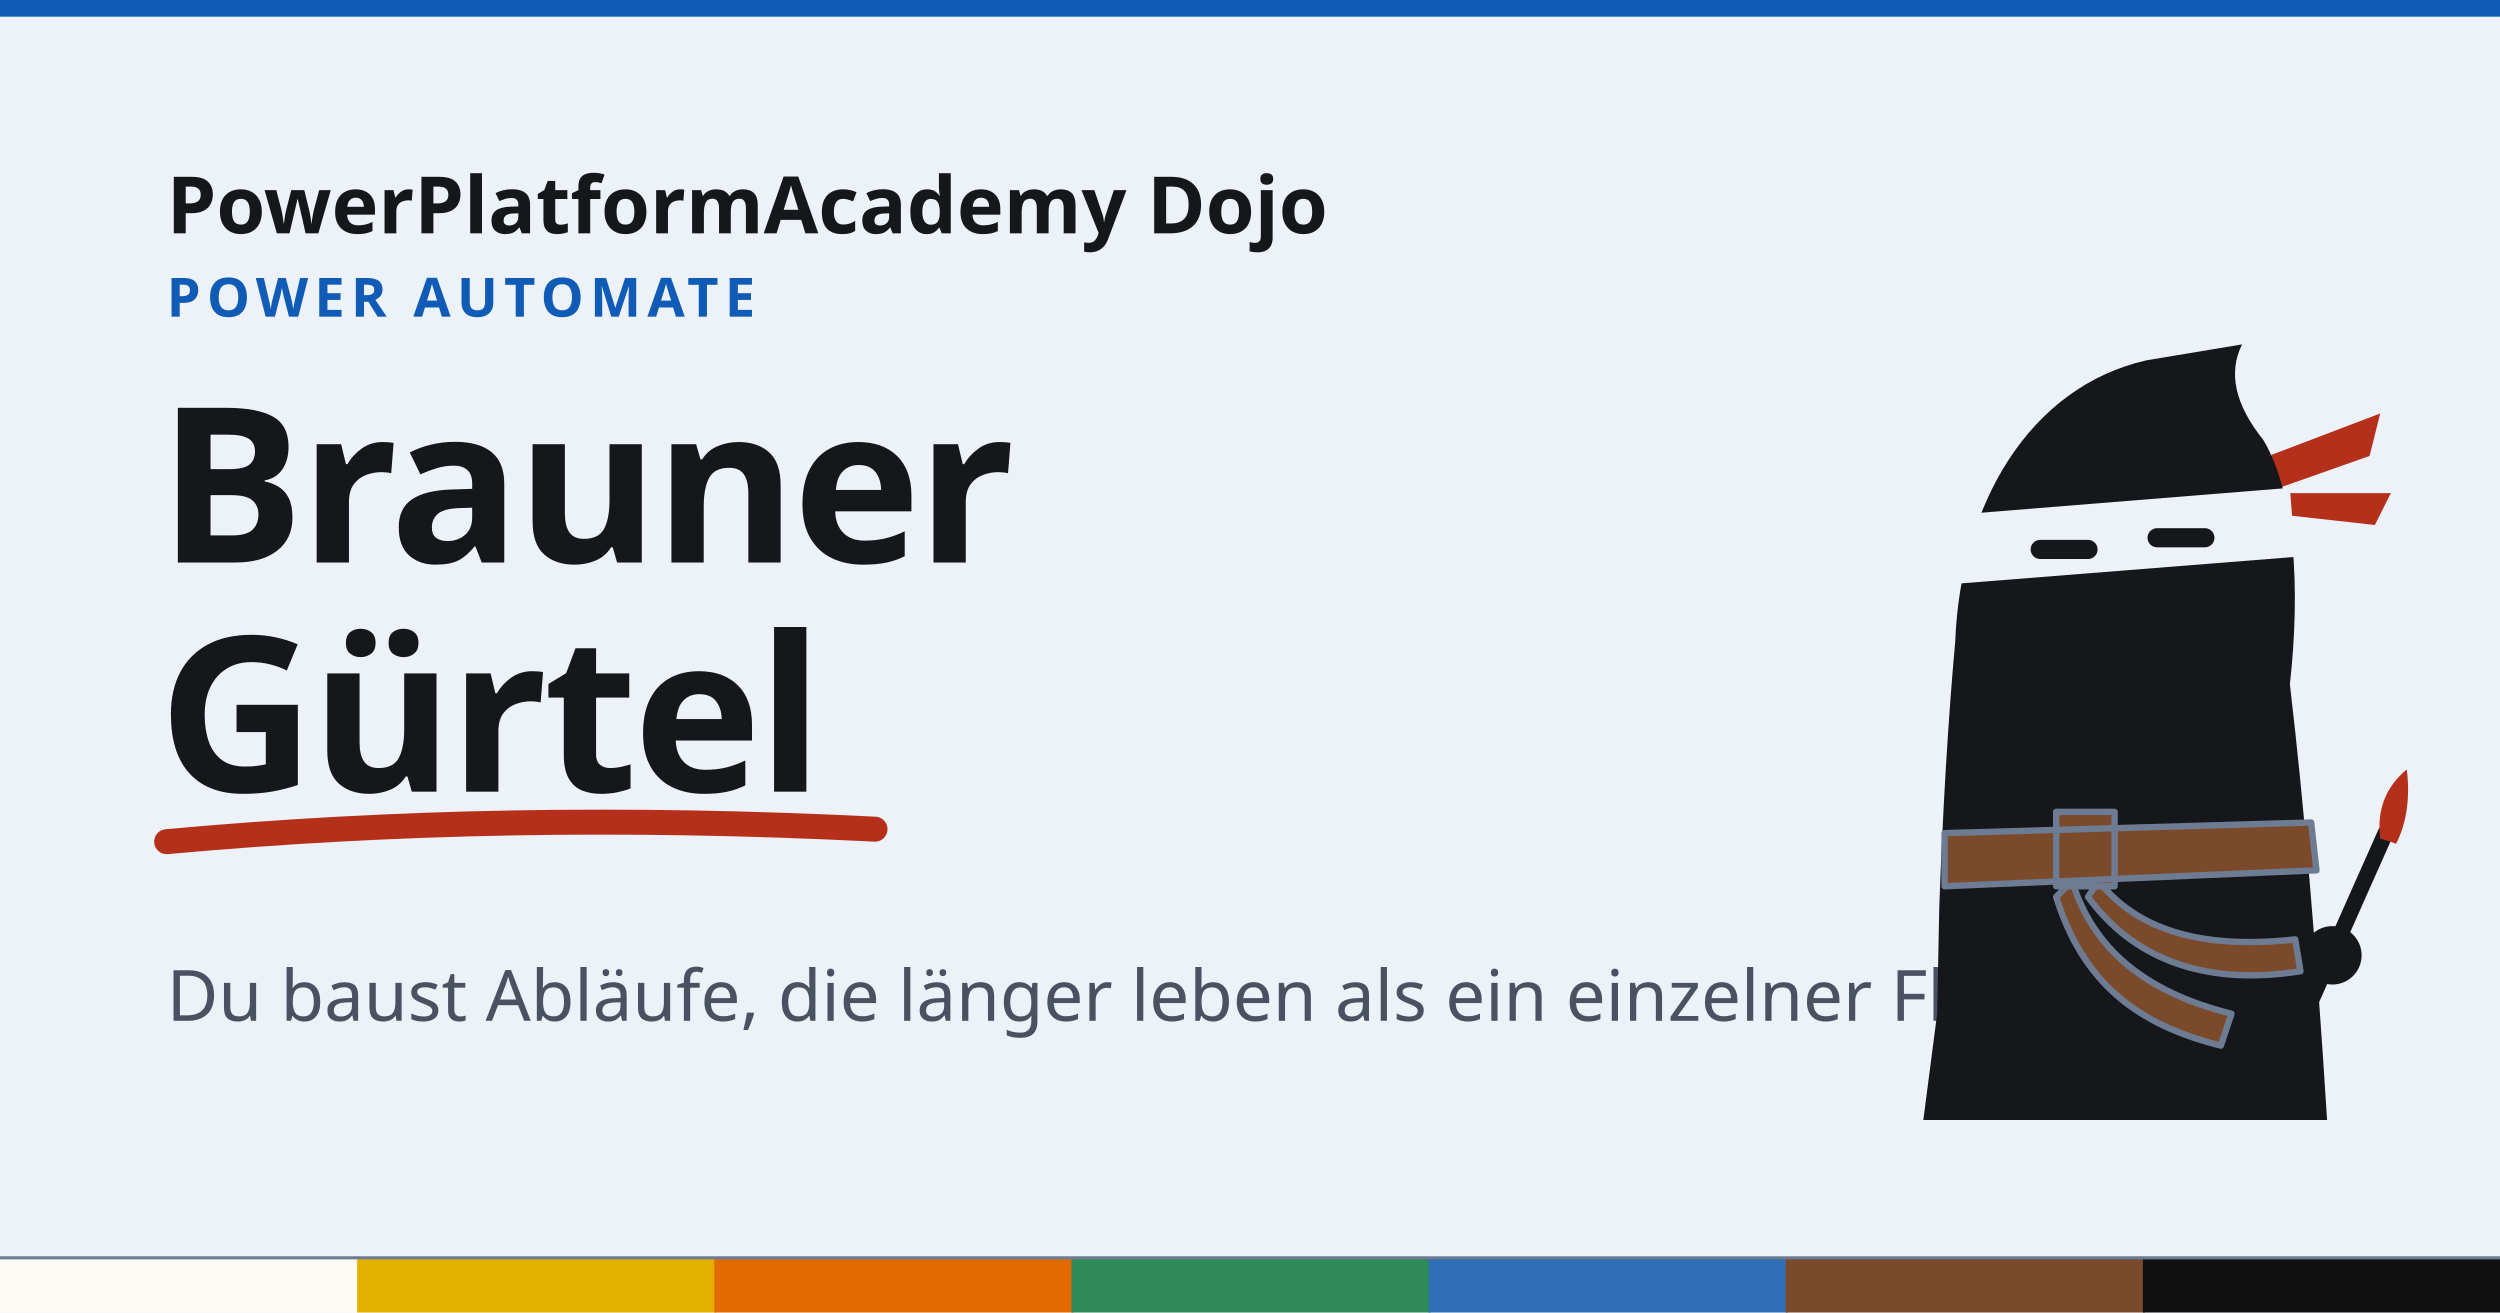
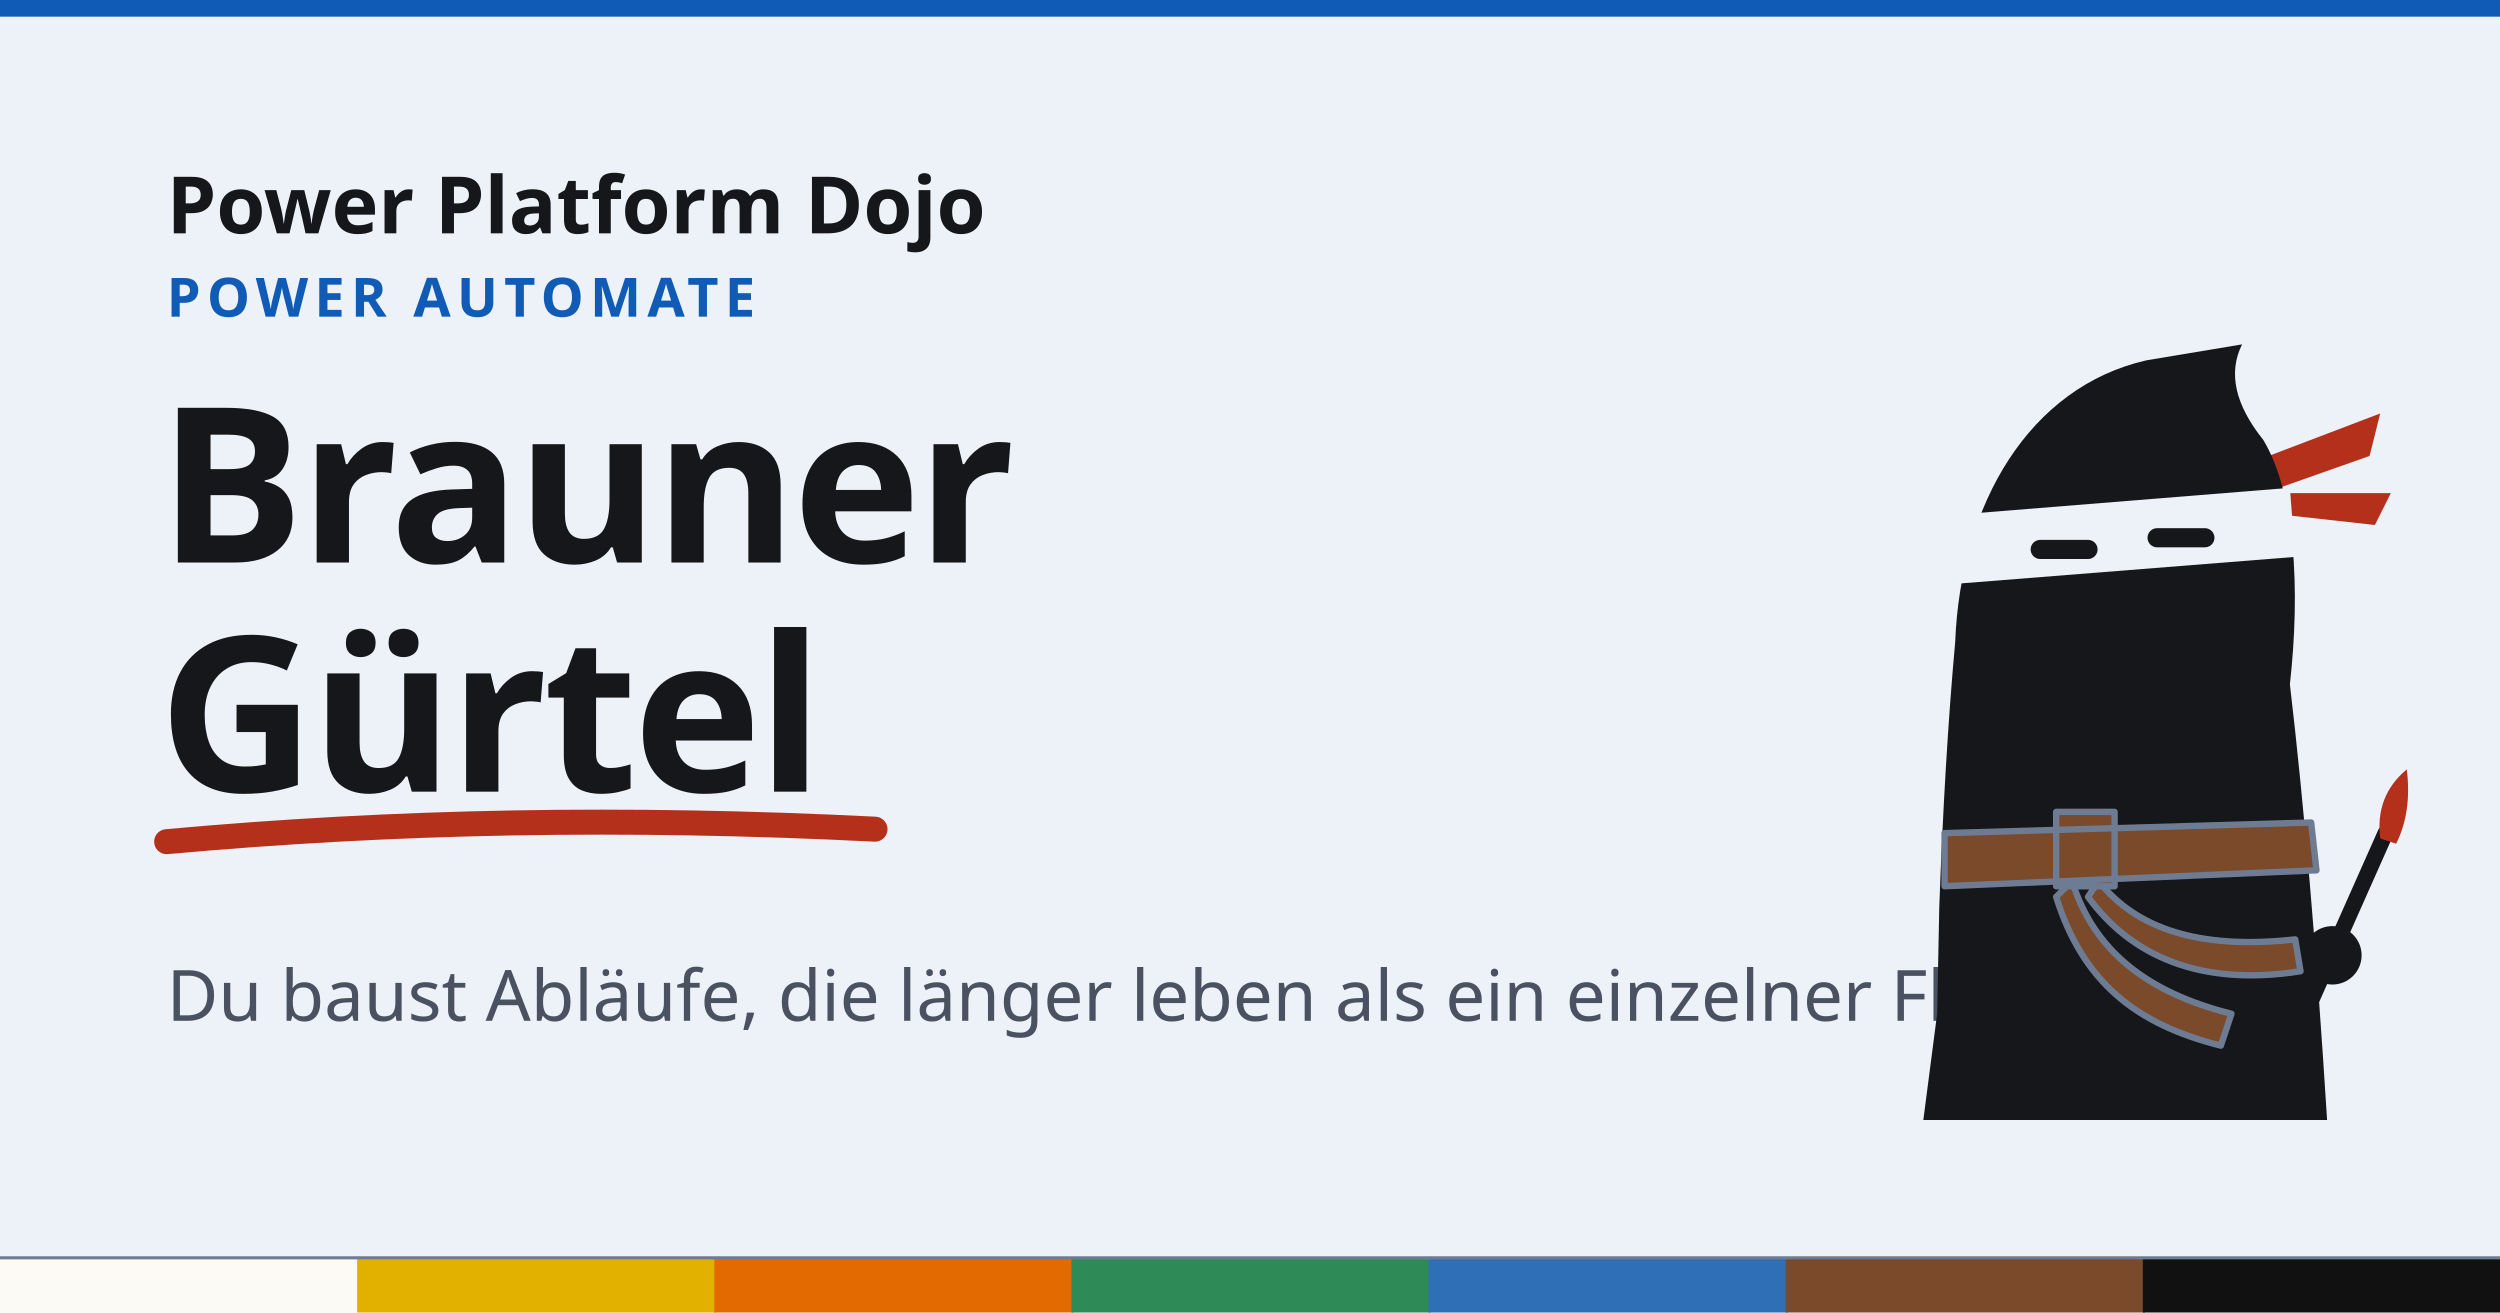
<svg xmlns="http://www.w3.org/2000/svg" width="1200" height="630" viewBox="0 0 1200 630">
  <rect width="1200" height="630" fill="#EDF2F9" />
  <rect x="0" y="604" width="172.429" height="26" fill="#FBFAF5" />
  <rect x="171.429" y="604" width="172.429" height="26" fill="#E2B100" />
  <rect x="342.857" y="604" width="172.429" height="26" fill="#E36A00" />
  <rect x="514.286" y="604" width="172.429" height="26" fill="#2E8B57" />
  <rect x="685.714" y="604" width="172.429" height="26" fill="#2F6FB5" />
  <rect x="857.143" y="604" width="172.429" height="26" fill="#7A4A2B" />
  <rect x="1028.571" y="604" width="172.429" height="26" fill="#111111" />
  <rect x="0" y="603" width="1200" height="1.5" fill="#6E7C93" />
  <rect x="0" y="0" width="1200" height="8" fill="#0F5BB5" />
-   <text x="80" y="112" font-family="Bahnschrift, 'Arial Narrow', sans-serif" font-weight="600" font-size="38" fill="#15171B">PowerPlatformAcademy Dojo</text>
+   <text x="80" y="112" font-family="Bahnschrift, 'Arial Narrow', sans-serif" font-weight="600" font-size="38" fill="#15171B">Power Platform Dojo</text>
  <text x="80" y="152" font-family="Bahnschrift, 'Arial Narrow', sans-serif" font-weight="700" font-size="26" letter-spacing="3" fill="#0F5BB5">POWER AUTOMATE</text>
  <text x="76" y="270" font-family="Bahnschrift, 'Arial Narrow', sans-serif" font-weight="700" font-size="104" letter-spacing="-2" fill="#15171B">Brauner</text>
  <text x="76" y="380" font-family="Bahnschrift, 'Arial Narrow', sans-serif" font-weight="700" font-size="104" letter-spacing="-2" fill="#15171B">Gürtel</text>
  <path d="M80 404C190 394 300 392 420 398" fill="none" stroke="#B4301A" stroke-width="12" stroke-linecap="round" />
  <text x="80" y="490" font-family="'Segoe UI', system-ui, sans-serif" font-size="34" fill="#4A5160">Du baust Abläufe, die länger leben als ein einzelner Flow-Lauf.</text>
  <g transform="translate(862 150) scale(2.55)">
    <style>.t-koerper{fill:#15171B}.t-gesicht{fill:#EDF2F9}.t-augen{fill:none;stroke:#15171B;stroke-width:3.6;stroke-linecap:round}.t-band,.t-pinsel-spitze{fill:#B4301A}.t-guertel,.t-guertel-enden{fill:#7A4A2B;stroke:#6E7C93;stroke-width:1.2;stroke-linejoin:round}.t-pinsel-stiel{fill:none;stroke:#15171B;stroke-width:3;stroke-linecap:round}.t-hand{fill:#15171B}.t-rolle,.t-strich{display:none}</style>
    <g class="t-figur">
      <path class="t-band" d="M89 27l21-8-2 8-17 6zM90 34h22l-3 6-18-2z" />
      <path class="t-koerper" d="M24 152l2.6-20 .4-20q1-28 3-50c1-26 14-48 36-53l18-3q-4 8 4 18c6 10 7 28 5 46q4 34 7 82z" />
      <path class="t-gesicht" d="M31 38l62-5 1 13-63 5z" />
      <path class="t-augen" d="M46 44.6h9M68 42.4h9" />
      <g class="t-rolle">
        <path class="t-rolle-blatt" d="M30 114h60v18H30z" />
        <path class="t-rolle-zeilen" d="M38 120h40M38 126h28" />
        <path class="t-rolle-enden" d="M25 111h6v24h-6zM89 111h6v24h-6z" />
      </g>
      <path class="t-guertel-enden" d="M52 107c4 13 14 21 30 25l-2 6c-16-4-26-12-31-28zM57 107c7 9 19 13 37 11l1 6c-19 3-32-3-40-14z" />
      <path class="t-guertel" d="M28 98l69-2 1 9-70 3zM49 94h11v14H49z" />
      <g class="t-pinsel">
        <path class="t-pinsel-stiel" d="M95 134l16-36" />
        <path class="t-pinsel-spitze" d="M110 99q-1-8 5-13 1 8-2 14z" />
        <circle class="t-hand" cx="101" cy="121" r="5.5" />
      </g>
      <path class="t-strich" pathLength="1" d="M24 152l2.6-20 .4-20q1-28 3-50c1-26 14-48 36-53l18-3q-4 8 4 18c6 10 7 28 5 46q4 34 7 82z" />
    </g>
  </g>
</svg>
